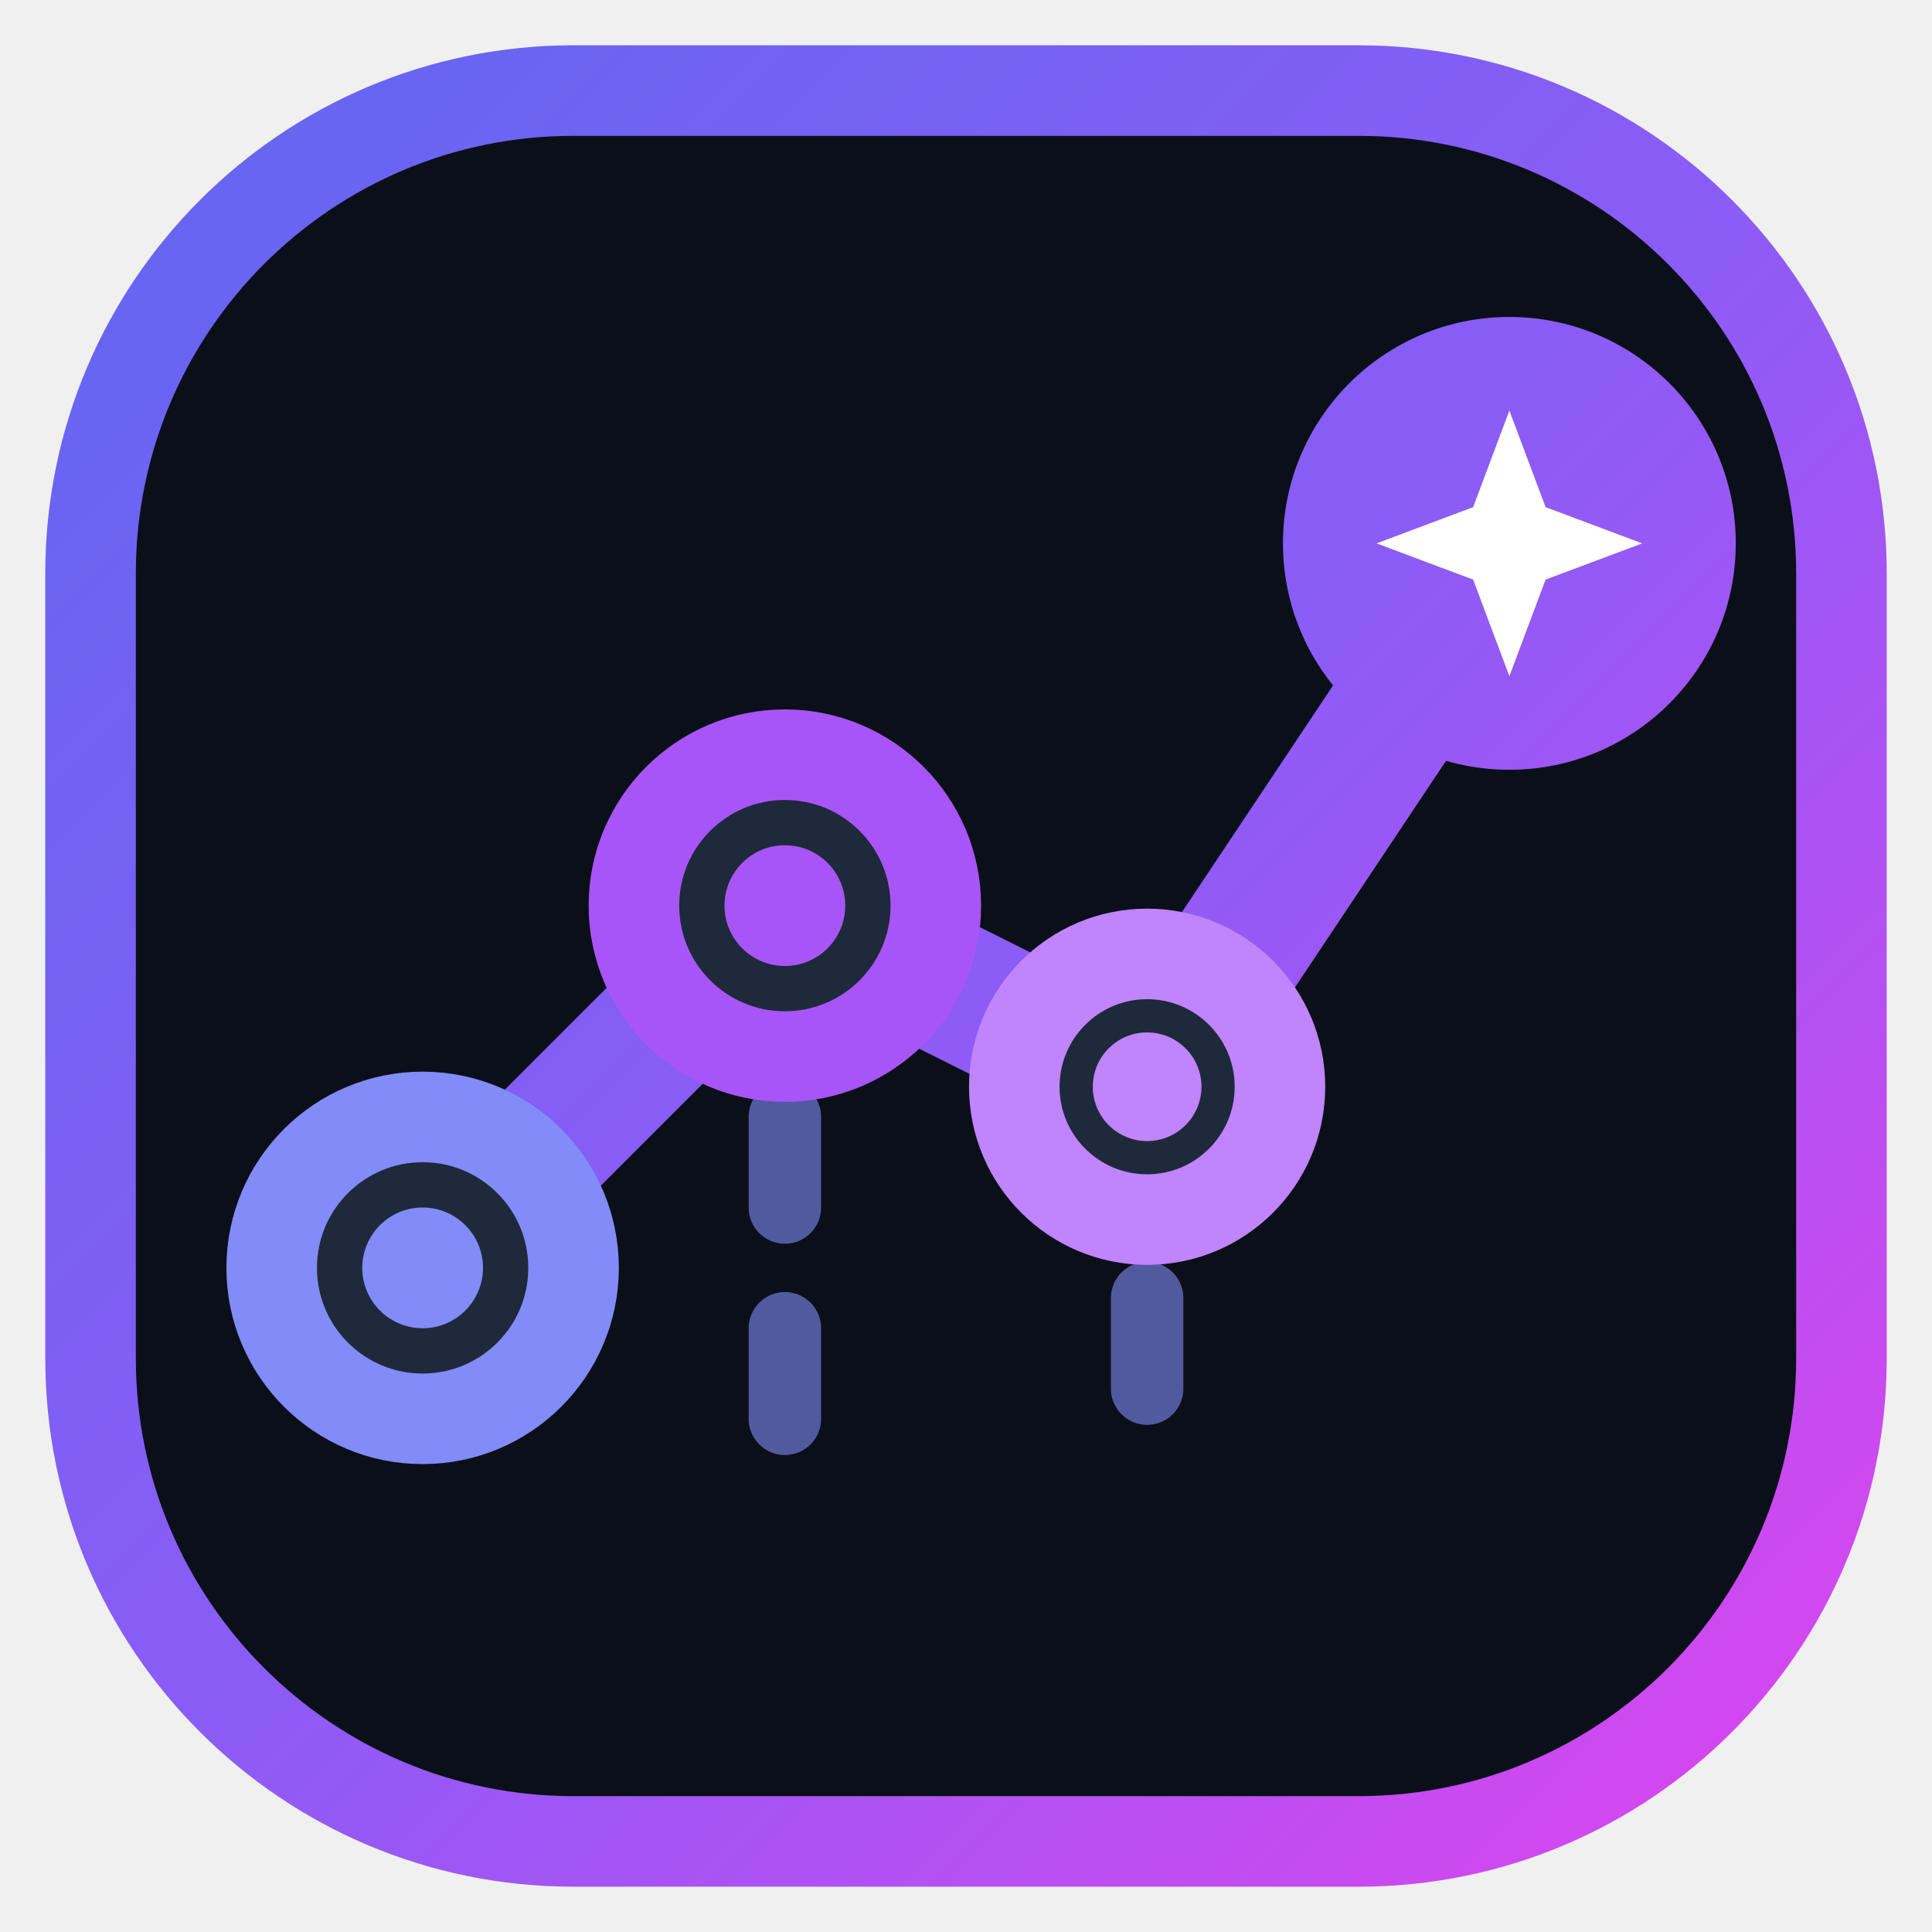
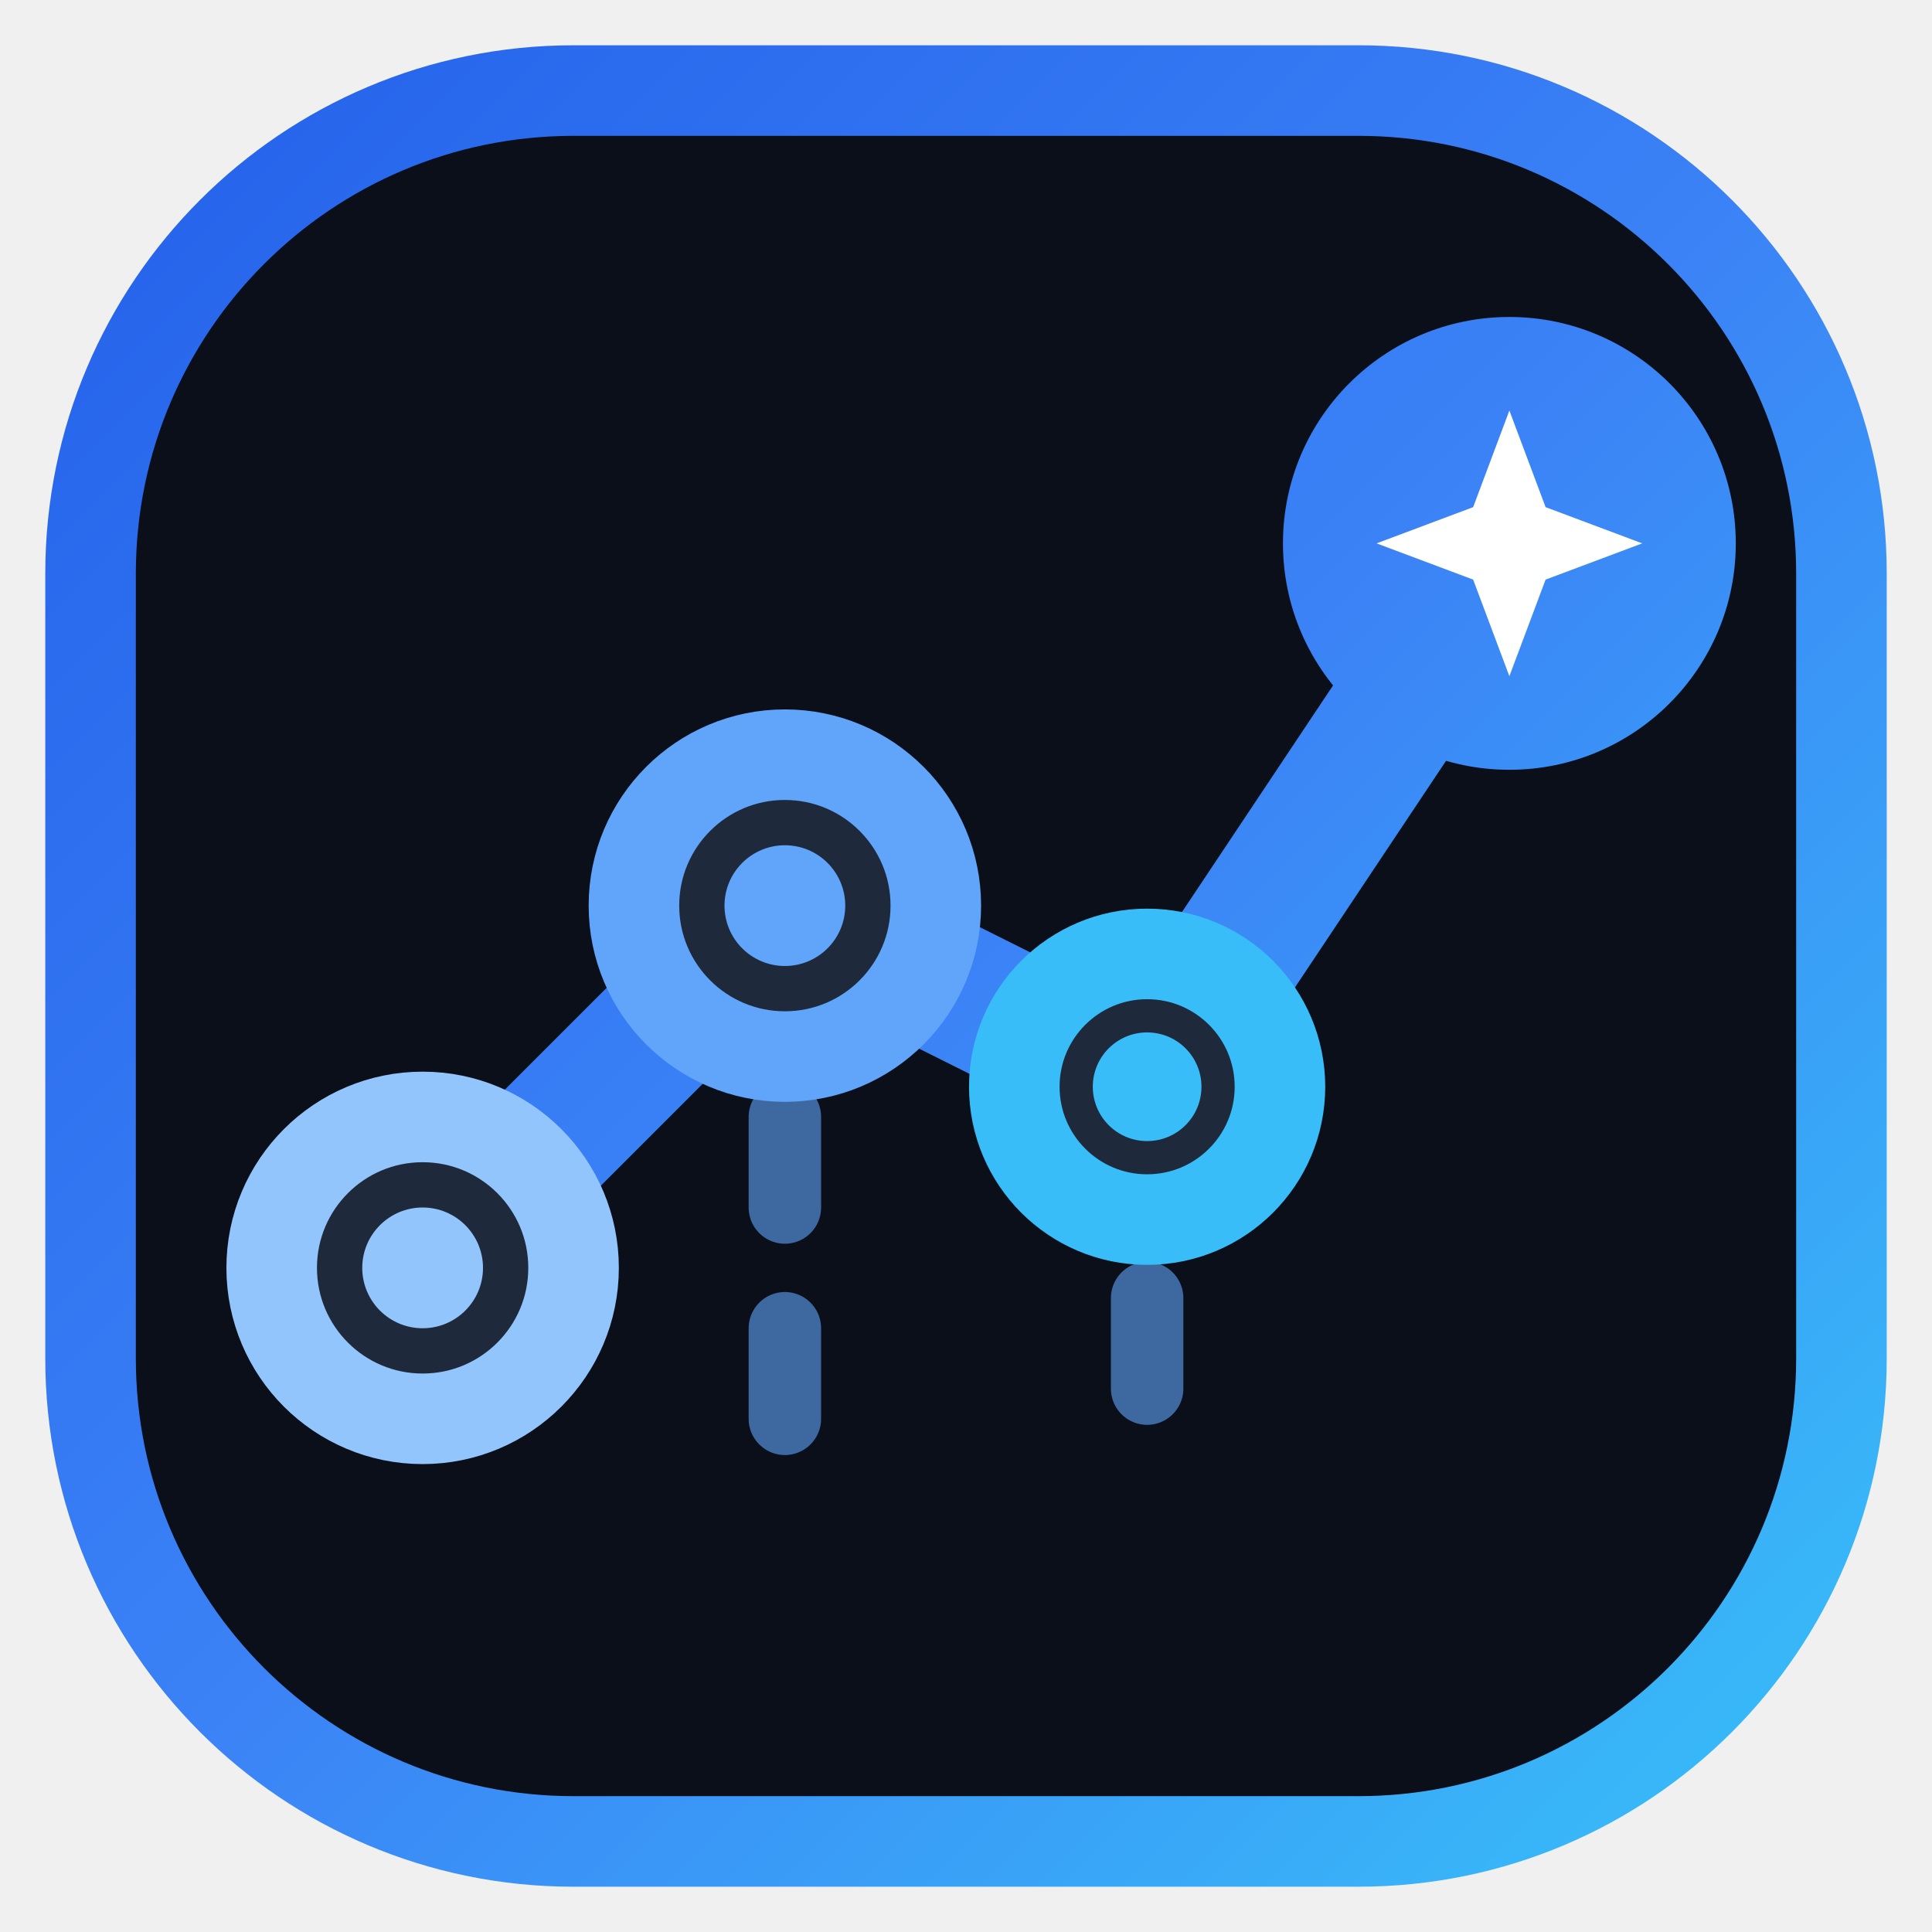
<svg xmlns="http://www.w3.org/2000/svg" viewBox="0 0 32 32" fill="none">
  <defs>
    <linearGradient id="cr-favicon-grad" x1="2" y1="2" x2="30" y2="30" gradientUnits="userSpaceOnUse">
-       <stop offset="0%" stop-color="#6366F1" />
-       <stop offset="50%" stop-color="#8B5CF6" />
-       <stop offset="100%" stop-color="#D946EF" />
+       <stop offset="0%" stop-color="#2563EB" />
+       <stop offset="50%" stop-color="#3B82F6" />
+       <stop offset="100%" stop-color="#38BDF8" />
    </linearGradient>
  </defs>
  <rect x="1.5" y="1.5" width="29" height="29" rx="8" fill="#0B0F19" stroke="url(#cr-favicon-grad)" stroke-width="1.5" />
  <path d="M7 21L13 15L19 18L25 9" stroke="url(#cr-favicon-grad)" stroke-width="2.25" stroke-linecap="round" stroke-linejoin="round" />
-   <path d="M13 15V24M19 18V24" stroke="#818CF8" stroke-width="1.2" stroke-linecap="round" stroke-dasharray="1.5 2" stroke-opacity="0.6" />
-   <circle cx="7" cy="21" r="2.5" fill="#1E293B" stroke="#818CF8" stroke-width="1.5" />
-   <circle cx="7" cy="21" r="1" fill="#818CF8" />
-   <circle cx="13" cy="15" r="2.5" fill="#1E293B" stroke="#A855F7" stroke-width="1.5" />
-   <circle cx="13" cy="15" r="1" fill="#A855F7" />
-   <circle cx="19" cy="18" r="2.2" fill="#1E293B" stroke="#C084FC" stroke-width="1.5" />
-   <circle cx="19" cy="18" r="0.9" fill="#C084FC" />
+   <path d="M13 15V24M19 18V24" stroke="#60A5FA" stroke-width="1.2" stroke-linecap="round" stroke-dasharray="1.5 2" stroke-opacity="0.6" />
+   <circle cx="7" cy="21" r="2.5" fill="#1E293B" stroke="#93C5FD" stroke-width="1.5" />
+   <circle cx="7" cy="21" r="1" fill="#93C5FD" />
+   <circle cx="13" cy="15" r="2.5" fill="#1E293B" stroke="#60A5FA" stroke-width="1.5" />
+   <circle cx="13" cy="15" r="1" fill="#60A5FA" />
+   <circle cx="19" cy="18" r="2.2" fill="#1E293B" stroke="#38BDF8" stroke-width="1.5" />
+   <circle cx="19" cy="18" r="0.9" fill="#38BDF8" />
  <circle cx="25" cy="9" r="3.75" fill="url(#cr-favicon-grad)" />
  <path d="M25 6.8L25.6 8.4L27.2 9L25.6 9.6L25 11.2L24.4 9.6L22.8 9L24.4 8.4Z" fill="#FFFFFF" />
</svg>
